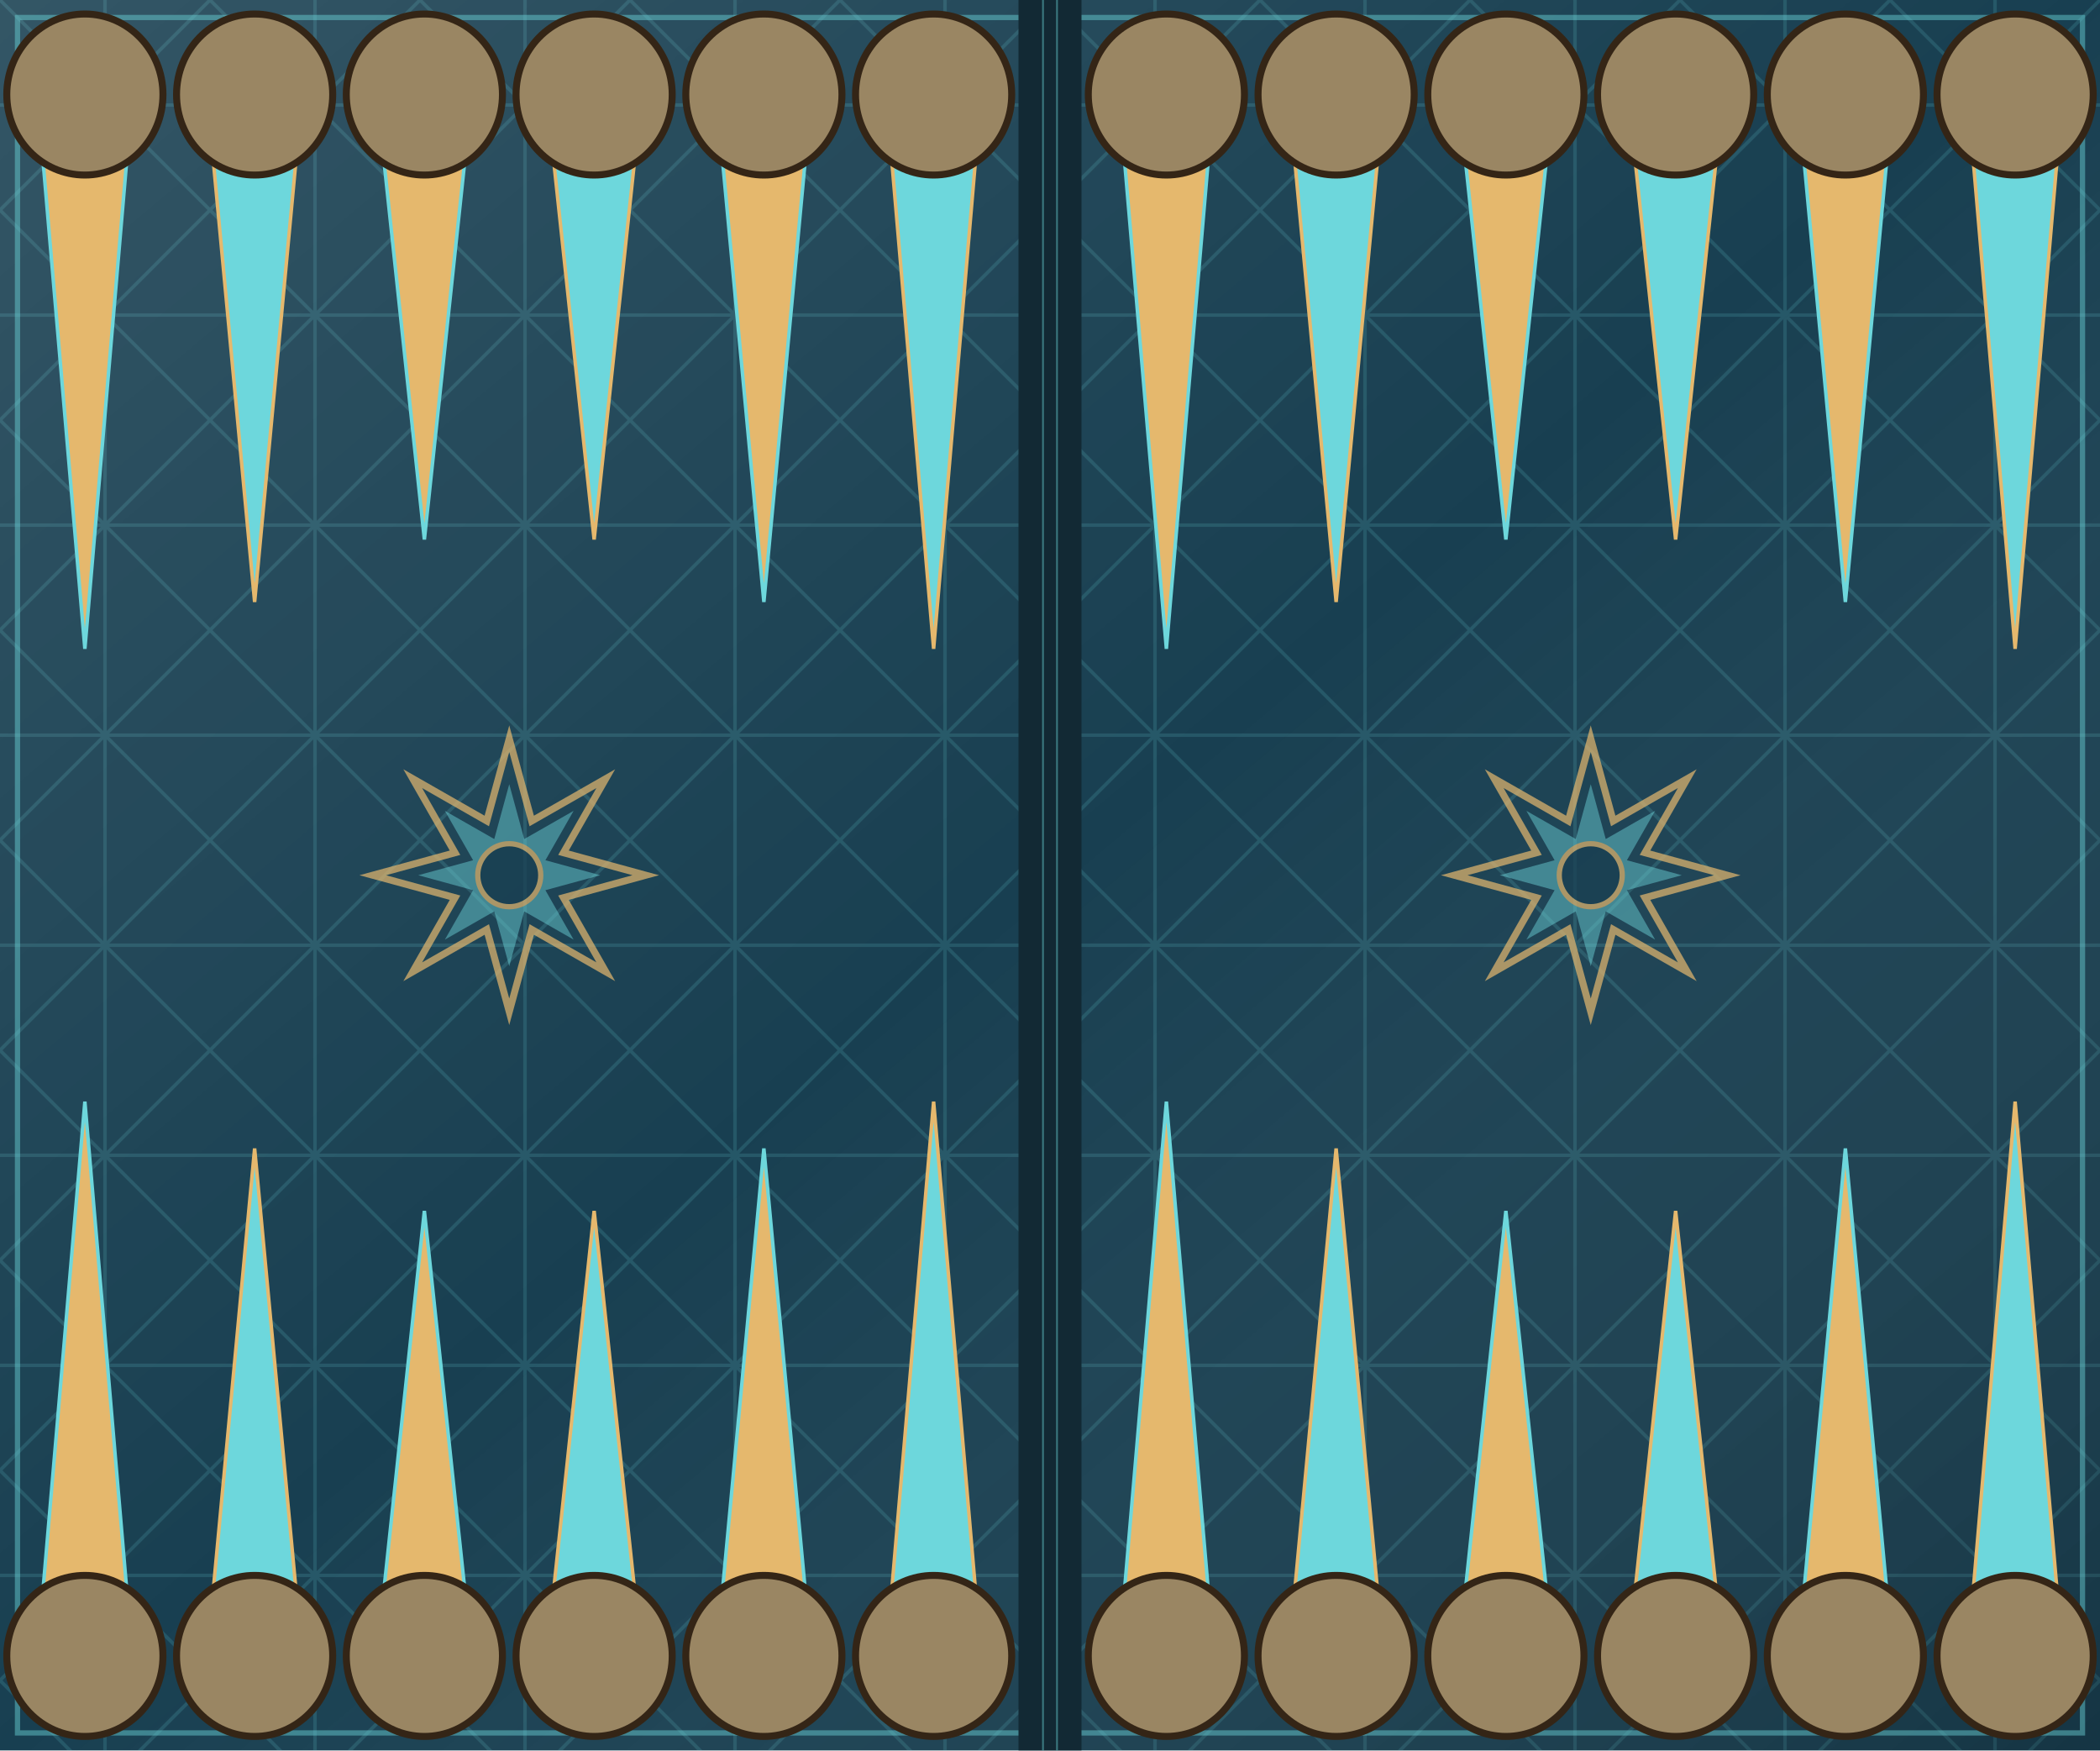
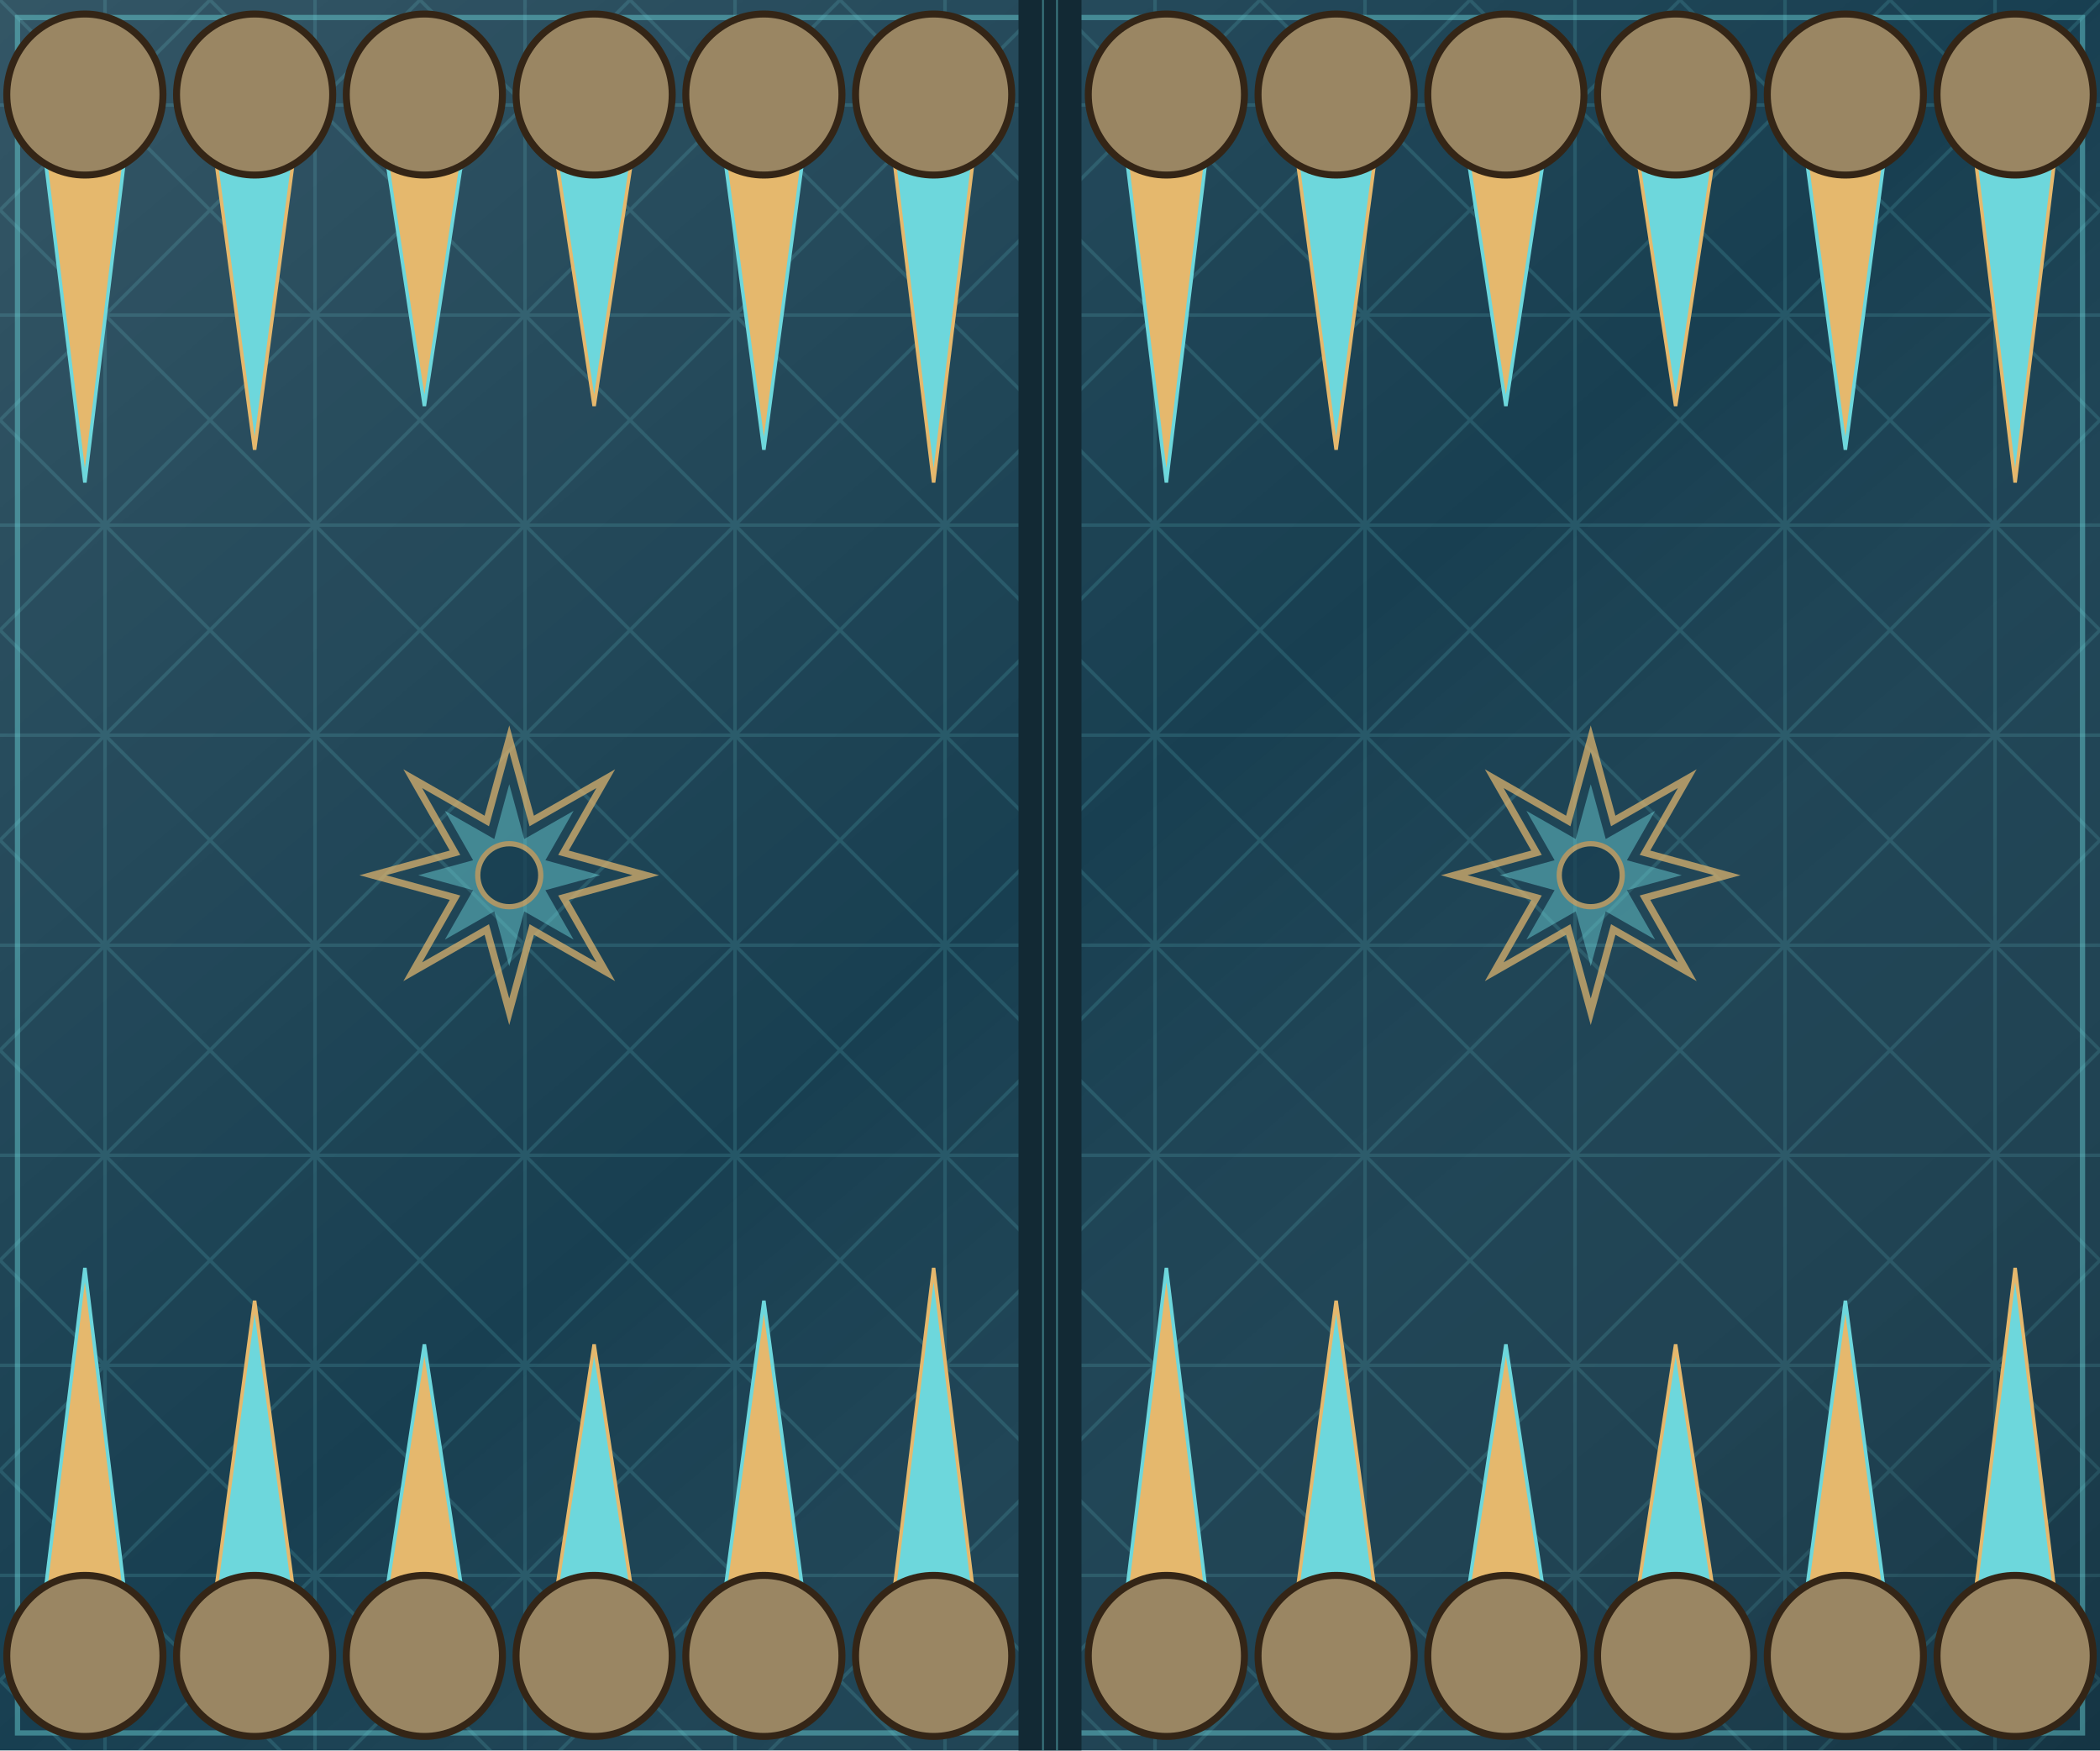
<svg xmlns="http://www.w3.org/2000/svg" viewBox="0 0 1200 1000" preserveAspectRatio="none">
  <defs>
    <pattern id="texture" width="120" height="120" patternUnits="userSpaceOnUse">
      <path d="M0 0L60 60 120 0M0 120L60 60 120 120M0 60H120M60 0V120" fill="none" stroke="#6dd7dc" opacity=".16" stroke-width="2" />
    </pattern>
    <linearGradient id="sheen" x2="1" y2="1">
      <stop stop-color="#fff" stop-opacity=".12" />
      <stop offset=".5" stop-color="#fff" stop-opacity="0" />
      <stop offset="1" stop-color="#000" stop-opacity=".18" />
    </linearGradient>
  </defs>
  <rect width="1200" height="1000" fill="#183f51" />
  <rect width="1200" height="1000" fill="url(#texture)" />
  <rect width="1200" height="1000" fill="url(#sheen)" />
  <path d="M10 10H1190V990H10Z" fill="none" stroke="#6dd7dc" stroke-opacity=".45" stroke-width="3" />
  <g transform="translate(291 500)" opacity=".7">
    <polygon points="0.00,-78.00 12.84,-30.99 55.15,-55.15 30.99,-12.84 78.00,0.00 30.99,12.84 55.15,55.15 12.84,30.99 0.00,78.00 -12.84,30.99 -55.15,55.15 -30.99,12.84 -78.00,0.00 -30.99,-12.84 -55.15,-55.15 -12.84,-30.99" fill="none" stroke="#e5b86d" stroke-width="4" />
    <polygon points="0.00,-52.00 8.56,-20.66 36.77,-36.77 20.66,-8.56 52.00,0.00 20.66,8.56 36.77,36.77 8.56,20.66 0.00,52.00 -8.56,20.66 -36.77,36.77 -20.66,8.56 -52.00,0.00 -20.66,-8.56 -36.77,-36.77 -8.56,-20.66" fill="#6dd7dc" opacity=".65" />
    <circle r="18" fill="#183f51" stroke="#e5b86d" stroke-width="3" />
  </g>
  <g transform="translate(909 500)" opacity=".7">
    <polygon points="0.00,-78.00 12.84,-30.99 55.15,-55.15 30.99,-12.84 78.00,0.00 30.99,12.84 55.15,55.15 12.84,30.99 0.00,78.00 -12.84,30.99 -55.15,55.15 -30.99,12.84 -78.00,0.00 -30.99,-12.84 -55.15,-55.15 -12.84,-30.99" fill="none" stroke="#e5b86d" stroke-width="4" />
    <polygon points="0.00,-52.00 8.56,-20.66 36.77,-36.77 20.66,-8.56 52.00,0.00 20.66,8.56 36.77,36.77 8.56,20.66 0.00,52.00 -8.56,20.66 -36.77,36.77 -20.66,8.56 -52.00,0.00 -20.66,-8.56 -36.77,-36.77 -8.56,-20.66" fill="#6dd7dc" opacity=".65" />
    <circle r="18" fill="#183f51" stroke="#e5b86d" stroke-width="3" />
  </g>
-   <path d="M21.34 54H75.66L48.5 370.66Z" fill="#e5b86d" stroke="#6dd7dc" stroke-width="2" />
+   <path d="M21.34 54H75.66L48.5 275.662Z" fill="#e5b86d" stroke="#6dd7dc" stroke-width="2" />
  <ellipse cx="48.5" cy="54" rx="44.62" ry="46" fill="#9a8663" stroke="#342516" stroke-width="4" />
-   <path d="M118.34 54H172.66L145.5 343.9Z" fill="#6dd7dc" stroke="#e5b86d" stroke-width="2" />
+   <path d="M118.34 54H172.66L145.5 256.93Z" fill="#6dd7dc" stroke="#e5b86d" stroke-width="2" />
  <ellipse cx="145.5" cy="54" rx="44.62" ry="46" fill="#9a8663" stroke="#342516" stroke-width="4" />
-   <path d="M215.34 54H269.66L242.5 308.22Z" fill="#e5b86d" stroke="#6dd7dc" stroke-width="2" />
+   <path d="M215.34 54H269.66L242.5 231.954Z" fill="#e5b86d" stroke="#6dd7dc" stroke-width="2" />
  <ellipse cx="242.5" cy="54" rx="44.62" ry="46" fill="#9a8663" stroke="#342516" stroke-width="4" />
-   <path d="M312.34 54H366.66L339.5 308.22Z" fill="#6dd7dc" stroke="#e5b86d" stroke-width="2" />
+   <path d="M312.34 54H366.66L339.5 231.954Z" fill="#6dd7dc" stroke="#e5b86d" stroke-width="2" />
  <ellipse cx="339.5" cy="54" rx="44.62" ry="46" fill="#9a8663" stroke="#342516" stroke-width="4" />
-   <path d="M409.34 54H463.66L436.5 343.9Z" fill="#e5b86d" stroke="#6dd7dc" stroke-width="2" />
+   <path d="M409.34 54H463.66L436.5 256.93Z" fill="#e5b86d" stroke="#6dd7dc" stroke-width="2" />
  <ellipse cx="436.5" cy="54" rx="44.62" ry="46" fill="#9a8663" stroke="#342516" stroke-width="4" />
-   <path d="M506.34 54H560.66L533.5 370.66Z" fill="#6dd7dc" stroke="#e5b86d" stroke-width="2" />
+   <path d="M506.34 54H560.66L533.5 275.662Z" fill="#6dd7dc" stroke="#e5b86d" stroke-width="2" />
  <ellipse cx="533.5" cy="54" rx="44.62" ry="46" fill="#9a8663" stroke="#342516" stroke-width="4" />
-   <path d="M639.34 54H693.66L666.5 370.66Z" fill="#e5b86d" stroke="#6dd7dc" stroke-width="2" />
+   <path d="M639.34 54H693.66L666.5 275.662Z" fill="#e5b86d" stroke="#6dd7dc" stroke-width="2" />
  <ellipse cx="666.5" cy="54" rx="44.62" ry="46" fill="#9a8663" stroke="#342516" stroke-width="4" />
-   <path d="M736.34 54H790.66L763.5 343.9Z" fill="#6dd7dc" stroke="#e5b86d" stroke-width="2" />
+   <path d="M736.34 54H790.66L763.5 256.93Z" fill="#6dd7dc" stroke="#e5b86d" stroke-width="2" />
  <ellipse cx="763.5" cy="54" rx="44.62" ry="46" fill="#9a8663" stroke="#342516" stroke-width="4" />
-   <path d="M833.34 54H887.66L860.5 308.22Z" fill="#e5b86d" stroke="#6dd7dc" stroke-width="2" />
+   <path d="M833.34 54H887.66L860.5 231.954Z" fill="#e5b86d" stroke="#6dd7dc" stroke-width="2" />
  <ellipse cx="860.5" cy="54" rx="44.62" ry="46" fill="#9a8663" stroke="#342516" stroke-width="4" />
-   <path d="M930.34 54H984.66L957.5 308.22Z" fill="#6dd7dc" stroke="#e5b86d" stroke-width="2" />
+   <path d="M930.34 54H984.66L957.5 231.954Z" fill="#6dd7dc" stroke="#e5b86d" stroke-width="2" />
  <ellipse cx="957.5" cy="54" rx="44.62" ry="46" fill="#9a8663" stroke="#342516" stroke-width="4" />
-   <path d="M1027.34 54H1081.66L1054.5 343.9Z" fill="#e5b86d" stroke="#6dd7dc" stroke-width="2" />
+   <path d="M1027.34 54H1081.66L1054.5 256.93Z" fill="#e5b86d" stroke="#6dd7dc" stroke-width="2" />
  <ellipse cx="1054.5" cy="54" rx="44.62" ry="46" fill="#9a8663" stroke="#342516" stroke-width="4" />
-   <path d="M1124.34 54H1178.66L1151.5 370.66Z" fill="#6dd7dc" stroke="#e5b86d" stroke-width="2" />
+   <path d="M1124.34 54H1178.66L1151.5 275.662Z" fill="#6dd7dc" stroke="#e5b86d" stroke-width="2" />
  <ellipse cx="1151.5" cy="54" rx="44.62" ry="46" fill="#9a8663" stroke="#342516" stroke-width="4" />
-   <path d="M21.34 946H75.66L48.5 629.34Z" fill="#e5b86d" stroke="#6dd7dc" stroke-width="2" />
+   <path d="M21.34 946H75.66L48.5 724.338Z" fill="#e5b86d" stroke="#6dd7dc" stroke-width="2" />
  <ellipse cx="48.5" cy="946" rx="44.62" ry="46" fill="#9a8663" stroke="#342516" stroke-width="4" />
-   <path d="M118.34 946H172.66L145.5 656.1Z" fill="#6dd7dc" stroke="#e5b86d" stroke-width="2" />
+   <path d="M118.34 946H172.66L145.5 743.07Z" fill="#6dd7dc" stroke="#e5b86d" stroke-width="2" />
  <ellipse cx="145.5" cy="946" rx="44.62" ry="46" fill="#9a8663" stroke="#342516" stroke-width="4" />
-   <path d="M215.34 946H269.66L242.5 691.78Z" fill="#e5b86d" stroke="#6dd7dc" stroke-width="2" />
+   <path d="M215.34 946H269.66L242.5 768.046Z" fill="#e5b86d" stroke="#6dd7dc" stroke-width="2" />
  <ellipse cx="242.5" cy="946" rx="44.62" ry="46" fill="#9a8663" stroke="#342516" stroke-width="4" />
-   <path d="M312.34 946H366.66L339.5 691.78Z" fill="#6dd7dc" stroke="#e5b86d" stroke-width="2" />
+   <path d="M312.34 946H366.66L339.5 768.046Z" fill="#6dd7dc" stroke="#e5b86d" stroke-width="2" />
  <ellipse cx="339.5" cy="946" rx="44.62" ry="46" fill="#9a8663" stroke="#342516" stroke-width="4" />
-   <path d="M409.34 946H463.66L436.5 656.1Z" fill="#e5b86d" stroke="#6dd7dc" stroke-width="2" />
+   <path d="M409.34 946H463.66L436.5 743.07Z" fill="#e5b86d" stroke="#6dd7dc" stroke-width="2" />
  <ellipse cx="436.5" cy="946" rx="44.62" ry="46" fill="#9a8663" stroke="#342516" stroke-width="4" />
-   <path d="M506.34 946H560.66L533.5 629.34Z" fill="#6dd7dc" stroke="#e5b86d" stroke-width="2" />
+   <path d="M506.34 946H560.66L533.5 724.338Z" fill="#6dd7dc" stroke="#e5b86d" stroke-width="2" />
  <ellipse cx="533.5" cy="946" rx="44.62" ry="46" fill="#9a8663" stroke="#342516" stroke-width="4" />
-   <path d="M639.34 946H693.66L666.5 629.34Z" fill="#e5b86d" stroke="#6dd7dc" stroke-width="2" />
+   <path d="M639.34 946H693.66L666.5 724.338Z" fill="#e5b86d" stroke="#6dd7dc" stroke-width="2" />
  <ellipse cx="666.5" cy="946" rx="44.62" ry="46" fill="#9a8663" stroke="#342516" stroke-width="4" />
-   <path d="M736.34 946H790.66L763.5 656.1Z" fill="#6dd7dc" stroke="#e5b86d" stroke-width="2" />
+   <path d="M736.34 946H790.66L763.5 743.07Z" fill="#6dd7dc" stroke="#e5b86d" stroke-width="2" />
  <ellipse cx="763.5" cy="946" rx="44.62" ry="46" fill="#9a8663" stroke="#342516" stroke-width="4" />
-   <path d="M833.34 946H887.66L860.5 691.78Z" fill="#e5b86d" stroke="#6dd7dc" stroke-width="2" />
+   <path d="M833.34 946H887.66L860.5 768.046Z" fill="#e5b86d" stroke="#6dd7dc" stroke-width="2" />
  <ellipse cx="860.5" cy="946" rx="44.62" ry="46" fill="#9a8663" stroke="#342516" stroke-width="4" />
-   <path d="M930.34 946H984.66L957.5 691.78Z" fill="#6dd7dc" stroke="#e5b86d" stroke-width="2" />
+   <path d="M930.34 946H984.66L957.5 768.046Z" fill="#6dd7dc" stroke="#e5b86d" stroke-width="2" />
  <ellipse cx="957.5" cy="946" rx="44.62" ry="46" fill="#9a8663" stroke="#342516" stroke-width="4" />
-   <path d="M1027.34 946H1081.66L1054.5 656.1Z" fill="#e5b86d" stroke="#6dd7dc" stroke-width="2" />
+   <path d="M1027.34 946H1081.66L1054.5 743.07Z" fill="#e5b86d" stroke="#6dd7dc" stroke-width="2" />
  <ellipse cx="1054.5" cy="946" rx="44.62" ry="46" fill="#9a8663" stroke="#342516" stroke-width="4" />
-   <path d="M1124.34 946H1178.66L1151.5 629.34Z" fill="#6dd7dc" stroke="#e5b86d" stroke-width="2" />
+   <path d="M1124.34 946H1178.66L1151.5 724.338Z" fill="#6dd7dc" stroke="#e5b86d" stroke-width="2" />
  <ellipse cx="1151.5" cy="946" rx="44.62" ry="46" fill="#9a8663" stroke="#342516" stroke-width="4" />
  <rect x="582" width="36" height="1000" fill="#122934" />
  <path d="M596 0V1000M604 0V1000" stroke="#6dd7dc" stroke-opacity=".45" />
</svg>
